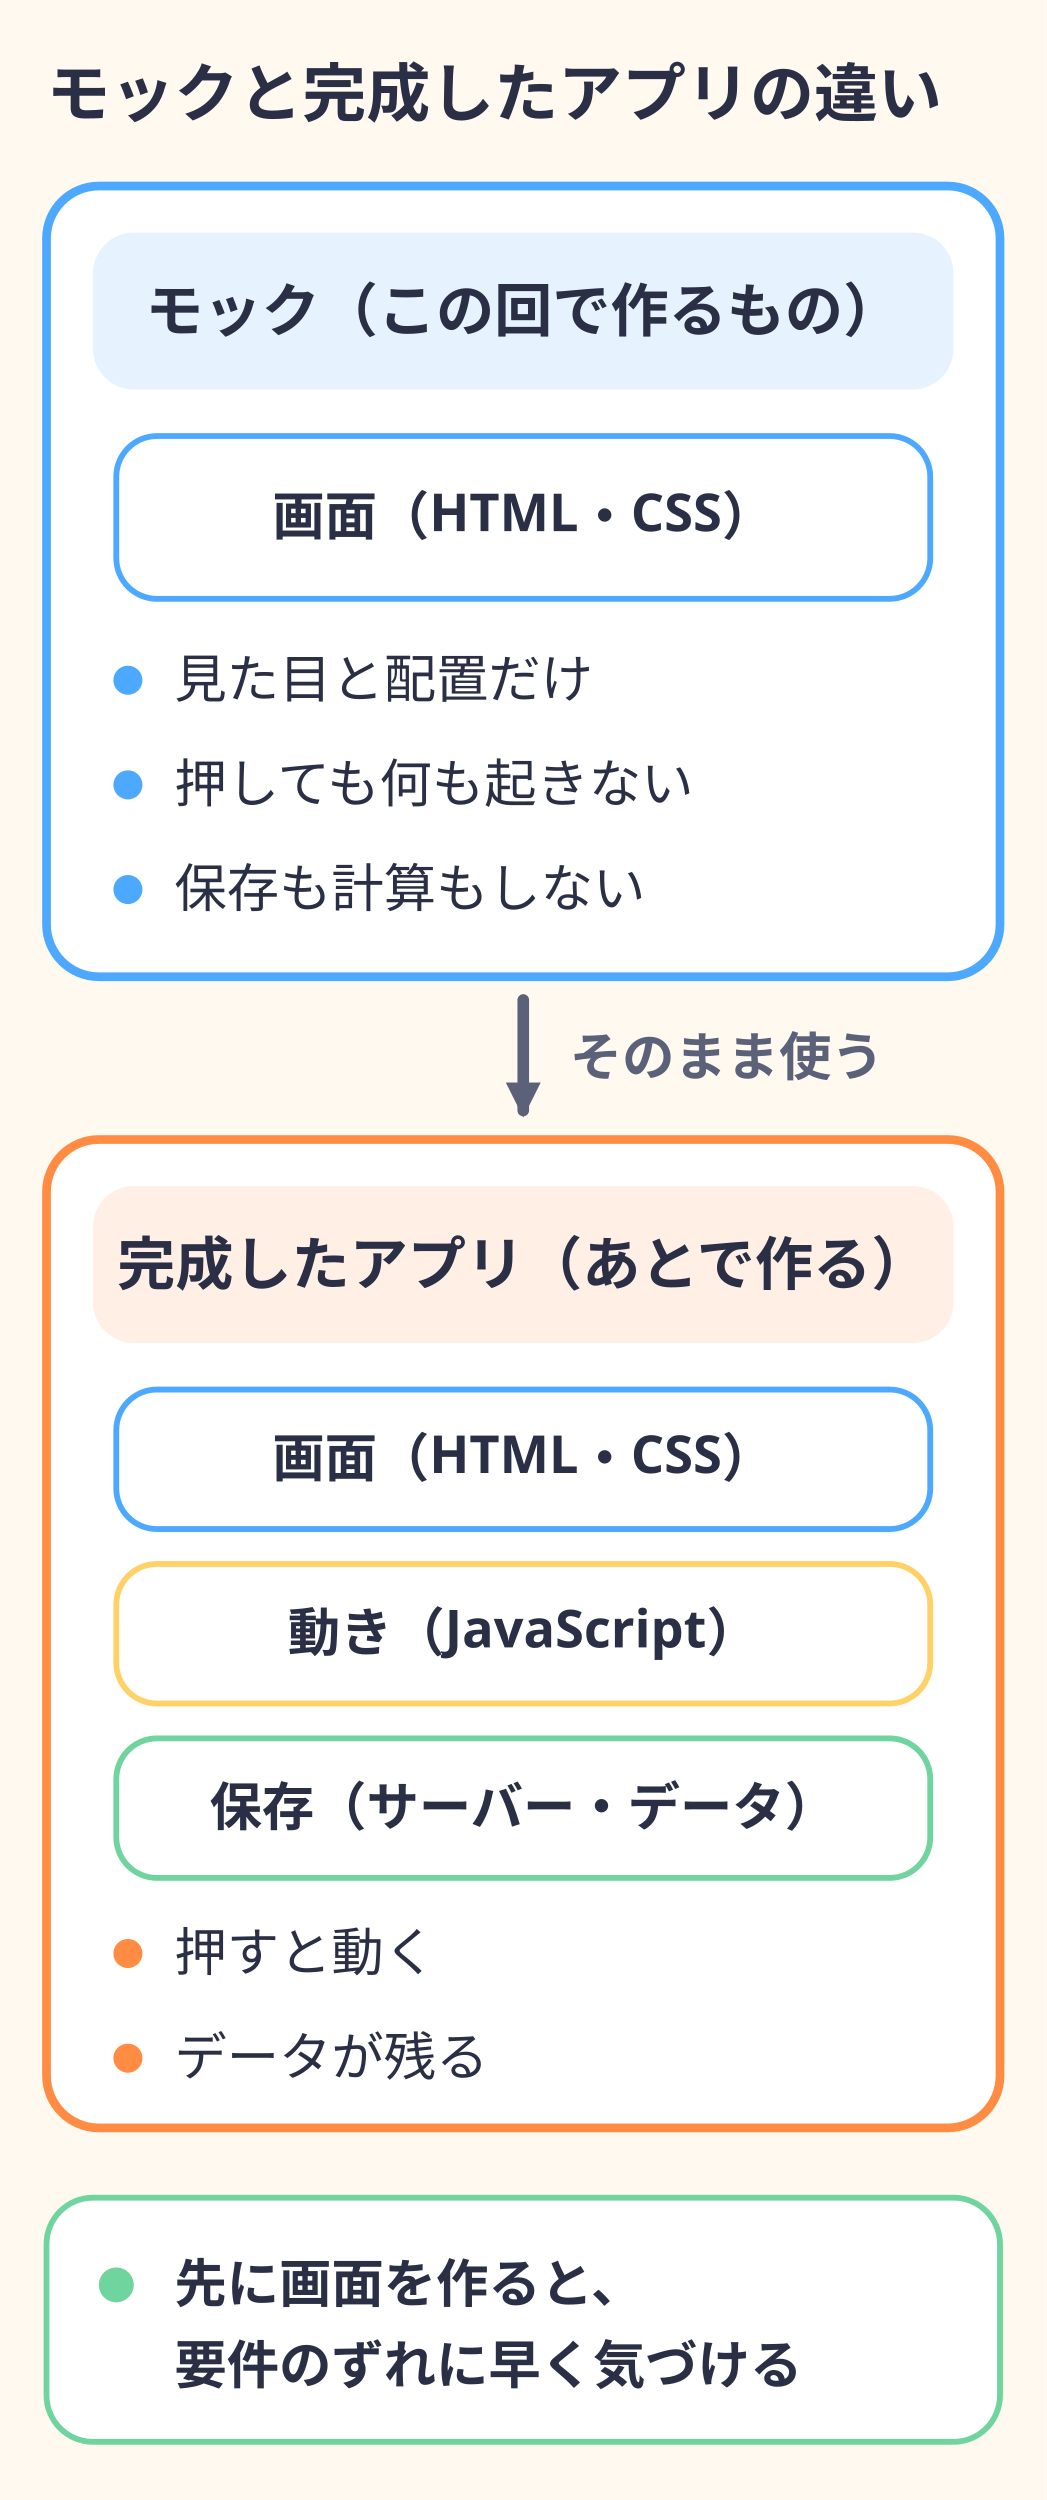
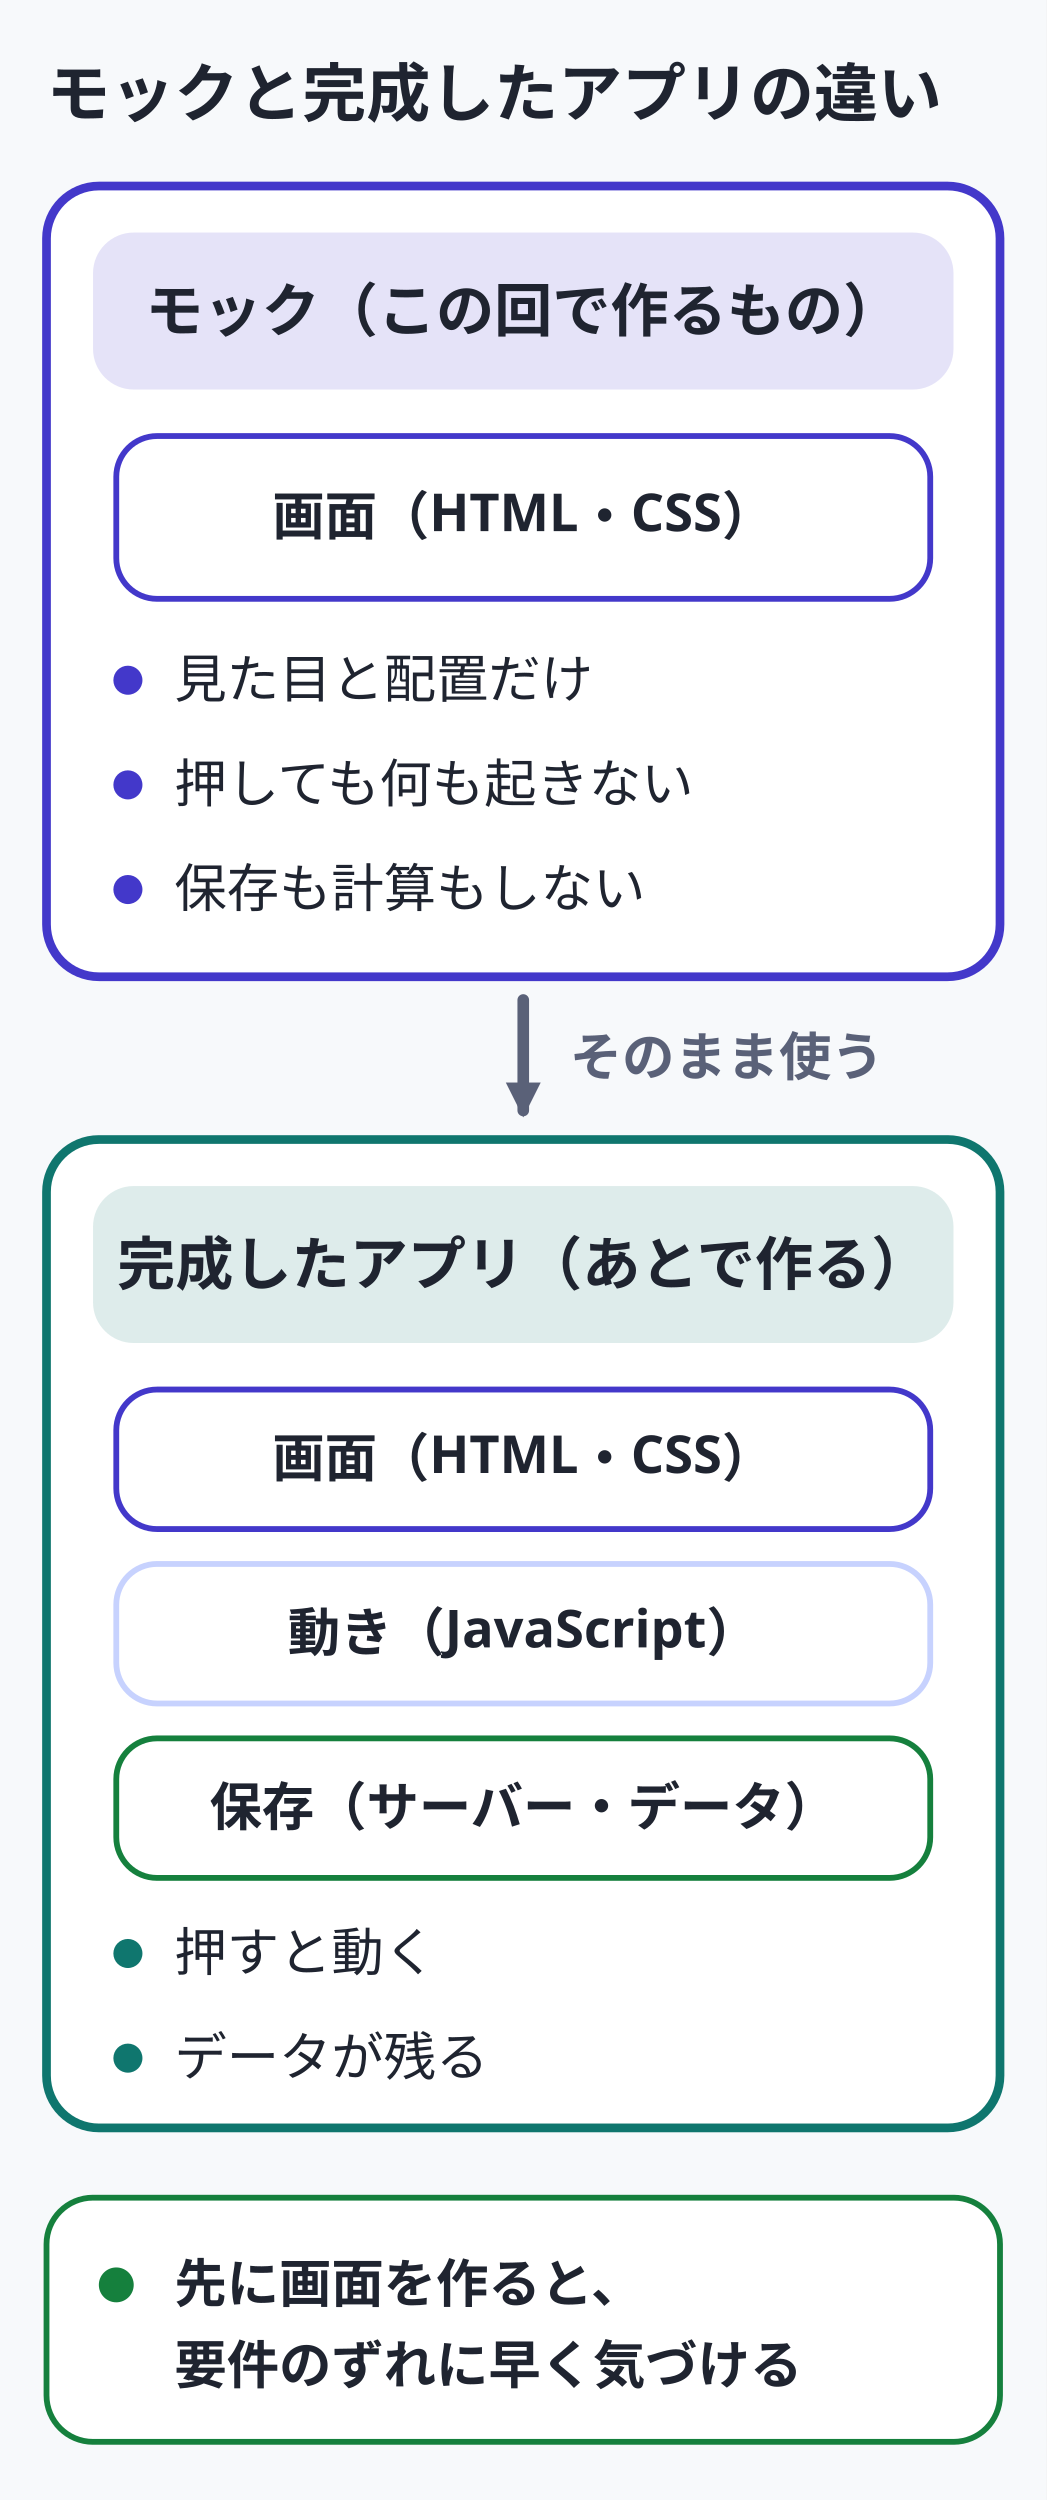
<svg xmlns="http://www.w3.org/2000/svg" viewBox="0 0 360 860" role="img" aria-labelledby="title desc">
  <defs>
    <marker id="arrow-gray" markerWidth="12" markerHeight="12" markerUnits="userSpaceOnUse" viewBox="0 0 10 10" refX="8" refY="5" orient="auto">
      <path d="M0 0L10 5L0 10Z" fill="#5A6178" />
    </marker>
  </defs>
-   <rect width="360" height="860" fill="#FFF9F0" />
-   <g font-family="'Hiragino Kaku Gothic ProN','Hiragino Sans','Noto Sans JP',sans-serif" fill="#2A2F45">
+   <rect width="360" height="860" fill="#F7F9FB" />
+   <g font-family="'Hiragino Kaku Gothic ProN','Hiragino Sans','Noto Sans JP',sans-serif" fill="#1F2430">
    <text x="16" y="40" font-size="22" font-weight="700">モックと完成したアプリの違い</text>
-     <rect x="16" y="64" width="328" height="272" rx="18" fill="#FFFFFF" stroke="#4DA8FF" stroke-width="3" />
-     <rect x="32" y="80" width="296" height="54" rx="14" fill="#4DA8FF" fill-opacity="0.14" />
+     <rect x="16" y="64" width="328" height="272" rx="18" fill="#FFFFFF" stroke="#4338CA" stroke-width="3" />
+     <rect x="32" y="80" width="296" height="54" rx="14" fill="#4338CA" fill-opacity="0.14" />
    <text x="180" y="114" font-size="20" font-weight="700" text-anchor="middle">モック（この回で作るもの）</text>
-     <rect x="40" y="150" width="280" height="56" rx="14" fill="#FFFFFF" stroke="#4DA8FF" stroke-width="2" />
+     <rect x="40" y="150" width="280" height="56" rx="14" fill="#FFFFFF" stroke="#4338CA" stroke-width="2" />
    <text x="180" y="184" font-size="18" font-weight="700" text-anchor="middle">画面（HTML・CSS）</text>
-     <circle cx="44" cy="234" r="5" fill="#4DA8FF" />
+     <circle cx="44" cy="234" r="5" fill="#4338CA" />
    <text x="60" y="240" font-size="18">見た目と配置だけ</text>
-     <circle cx="44" cy="270" r="5" fill="#4DA8FF" />
+     <circle cx="44" cy="270" r="5" fill="#4338CA" />
    <text x="60" y="276" font-size="18">押しても何も起きない</text>
-     <circle cx="44" cy="306" r="5" fill="#4DA8FF" />
+     <circle cx="44" cy="306" r="5" fill="#4338CA" />
    <text x="60" y="312" font-size="18">保存も計算もしない</text>
    <path d="M180 344V382" fill="none" stroke="#5A6178" stroke-width="4" stroke-linecap="round" marker-end="url(#arrow-gray)" />
    <text x="196" y="370" font-size="18" font-weight="700" fill="#5A6178">そのまま使う</text>
-     <rect x="16" y="392" width="328" height="340" rx="18" fill="#FFFFFF" stroke="#FF8C42" stroke-width="3" />
-     <rect x="32" y="408" width="296" height="54" rx="14" fill="#FF8C42" fill-opacity="0.14" />
+     <rect x="16" y="392" width="328" height="340" rx="18" fill="#FFFFFF" stroke="#0F766E" stroke-width="3" />
+     <rect x="32" y="408" width="296" height="54" rx="14" fill="#0F766E" fill-opacity="0.14" />
    <text x="180" y="442" font-size="20" font-weight="700" text-anchor="middle">完成したアプリ（あとで作る）</text>
-     <rect x="40" y="478" width="280" height="48" rx="14" fill="#FFFFFF" stroke="#4DA8FF" stroke-width="2" />
+     <rect x="40" y="478" width="280" height="48" rx="14" fill="#FFFFFF" stroke="#4338CA" stroke-width="2" />
    <text x="180" y="508" font-size="18" font-weight="700" text-anchor="middle">画面（HTML・CSS）</text>
-     <rect x="40" y="538" width="280" height="48" rx="14" fill="#FFFFFF" stroke="#FFD166" stroke-width="2" />
+     <rect x="40" y="538" width="280" height="48" rx="14" fill="#FFFFFF" stroke="#C7D2FE" stroke-width="2" />
    <text x="180" y="568" font-size="18" font-weight="700" text-anchor="middle">動き（JavaScript）</text>
-     <rect x="40" y="598" width="280" height="48" rx="14" fill="#FFFFFF" stroke="#6FD49D" stroke-width="2" />
+     <rect x="40" y="598" width="280" height="48" rx="14" fill="#FFFFFF" stroke="#15803D" stroke-width="2" />
    <text x="180" y="628" font-size="18" font-weight="700" text-anchor="middle">保存（サーバー・データ）</text>
-     <circle cx="44" cy="672" r="5" fill="#FF8C42" />
+     <circle cx="44" cy="672" r="5" fill="#0F766E" />
    <text x="60" y="678" font-size="18">押すと動く</text>
-     <circle cx="44" cy="708" r="5" fill="#FF8C42" />
+     <circle cx="44" cy="708" r="5" fill="#0F766E" />
    <text x="60" y="714" font-size="18">データが残る</text>
-     <rect x="16" y="756" width="328" height="84" rx="16" fill="#FFFFFF" stroke="#6FD49D" stroke-width="2" />
-     <circle cx="40" cy="786" r="6" fill="#6FD49D" />
+     <rect x="16" y="756" width="328" height="84" rx="16" fill="#FFFFFF" stroke="#15803D" stroke-width="2" />
+     <circle cx="40" cy="786" r="6" fill="#15803D" />
    <text x="60" y="792" font-size="18" font-weight="700">先に画面を作ると、</text>
    <text x="60" y="820" font-size="18" font-weight="700">要件のずれに早く気づける</text>
  </g>
</svg>
